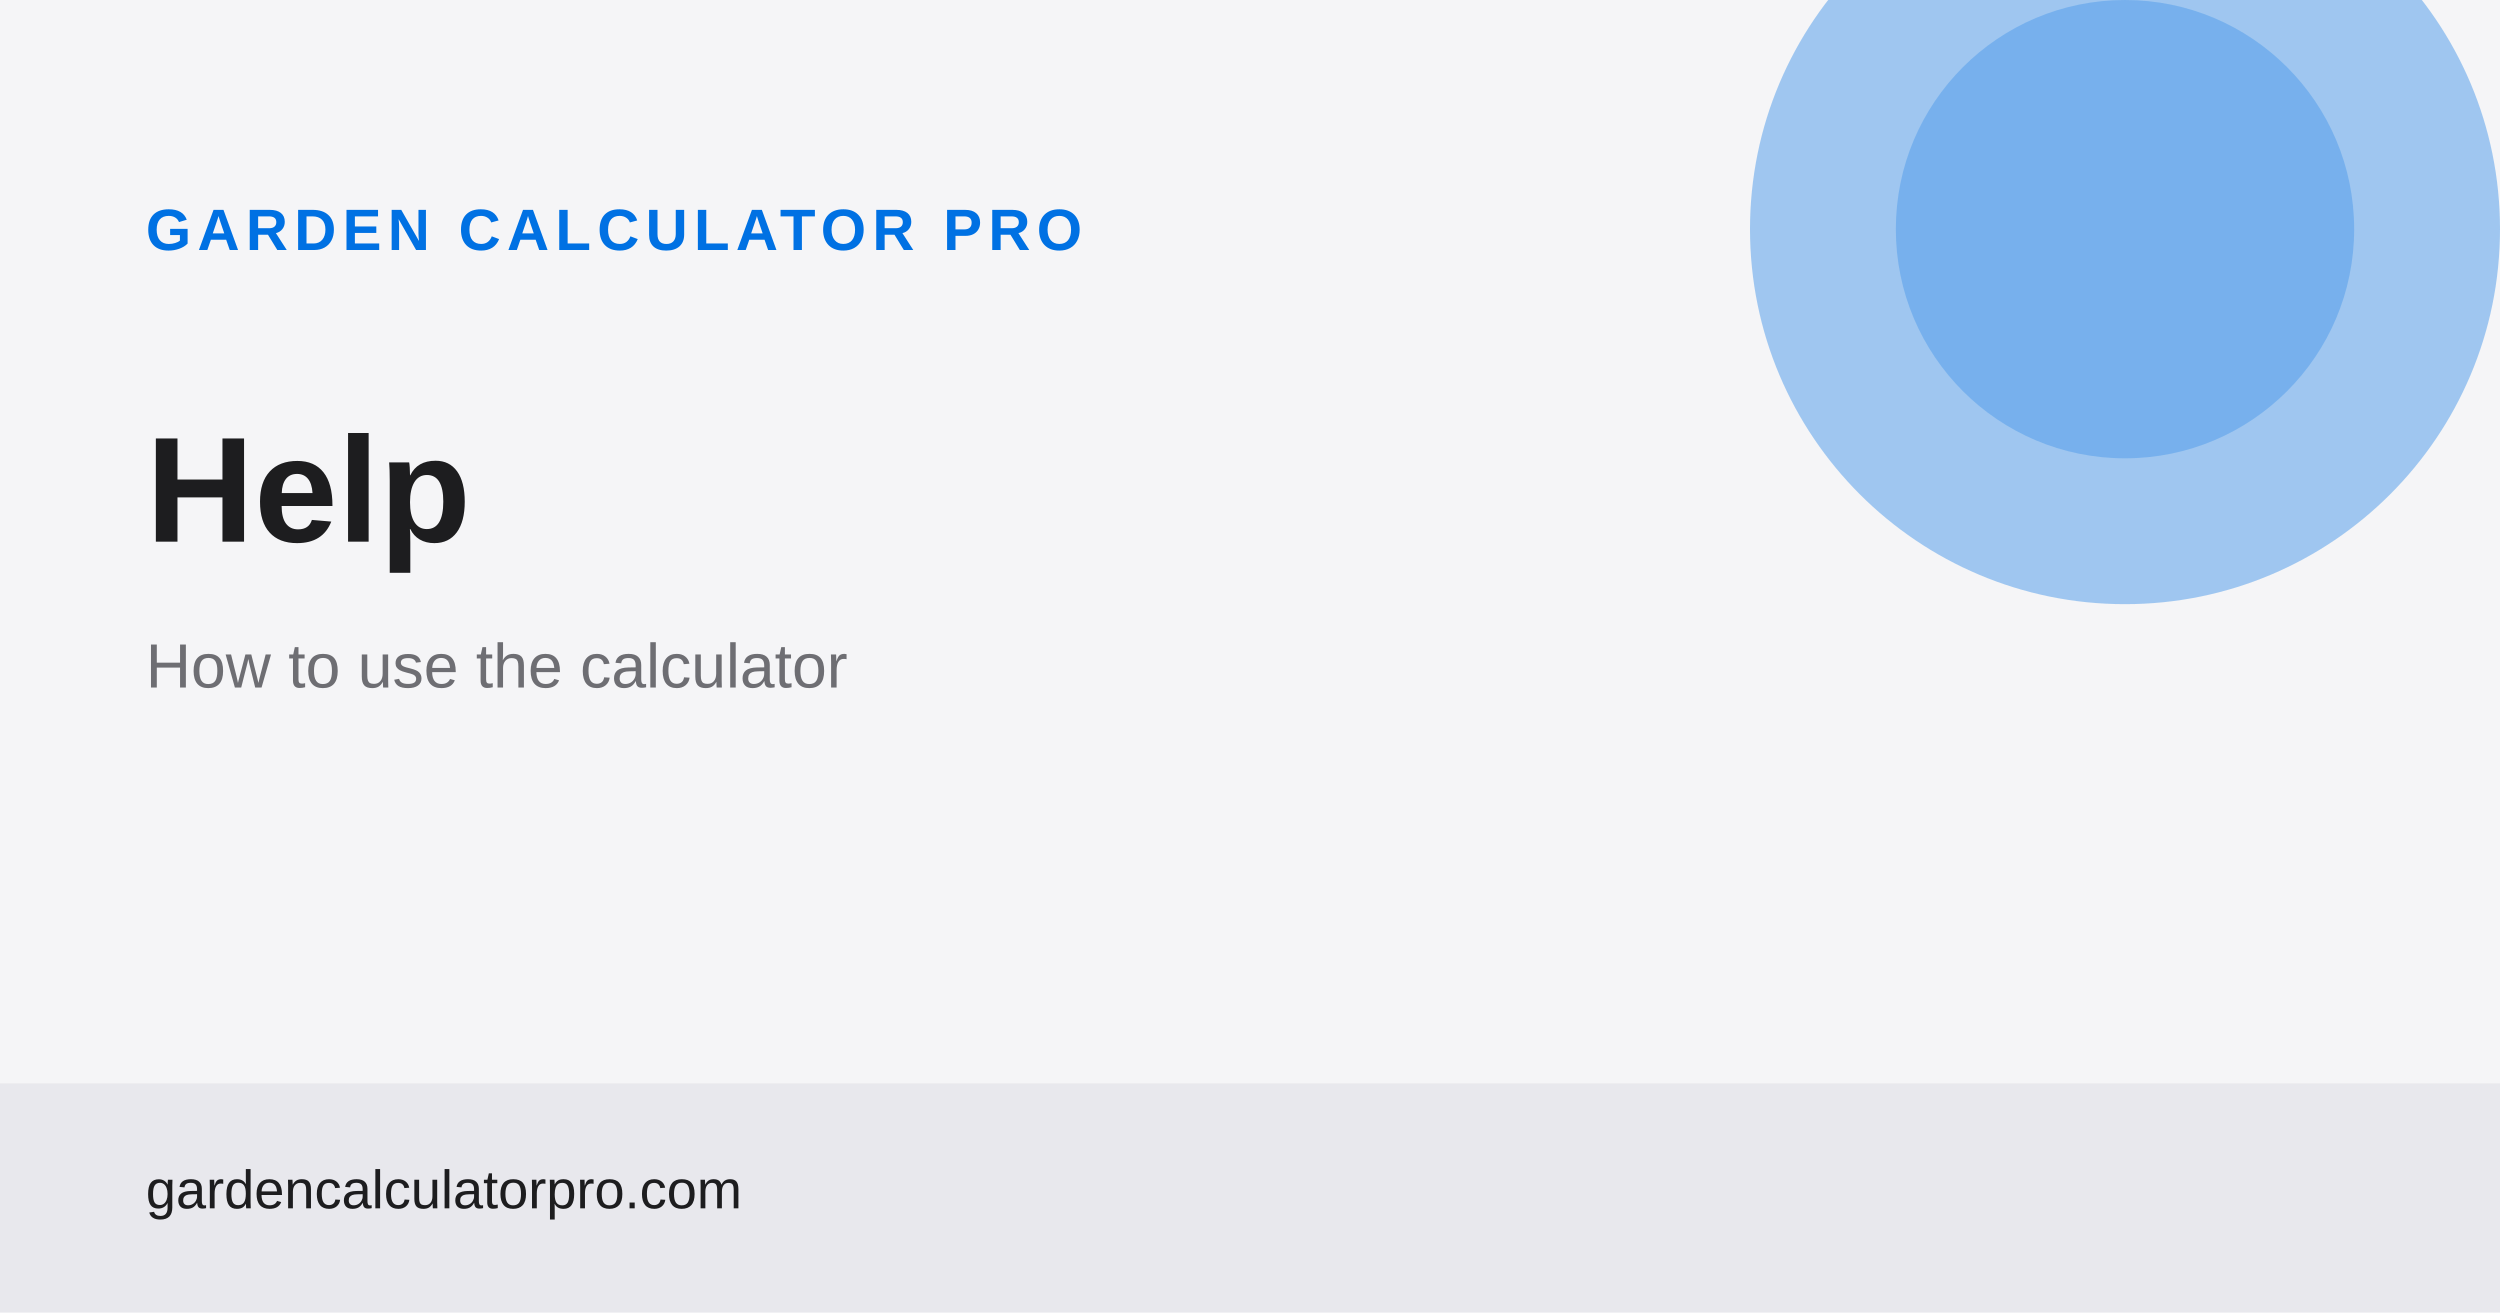
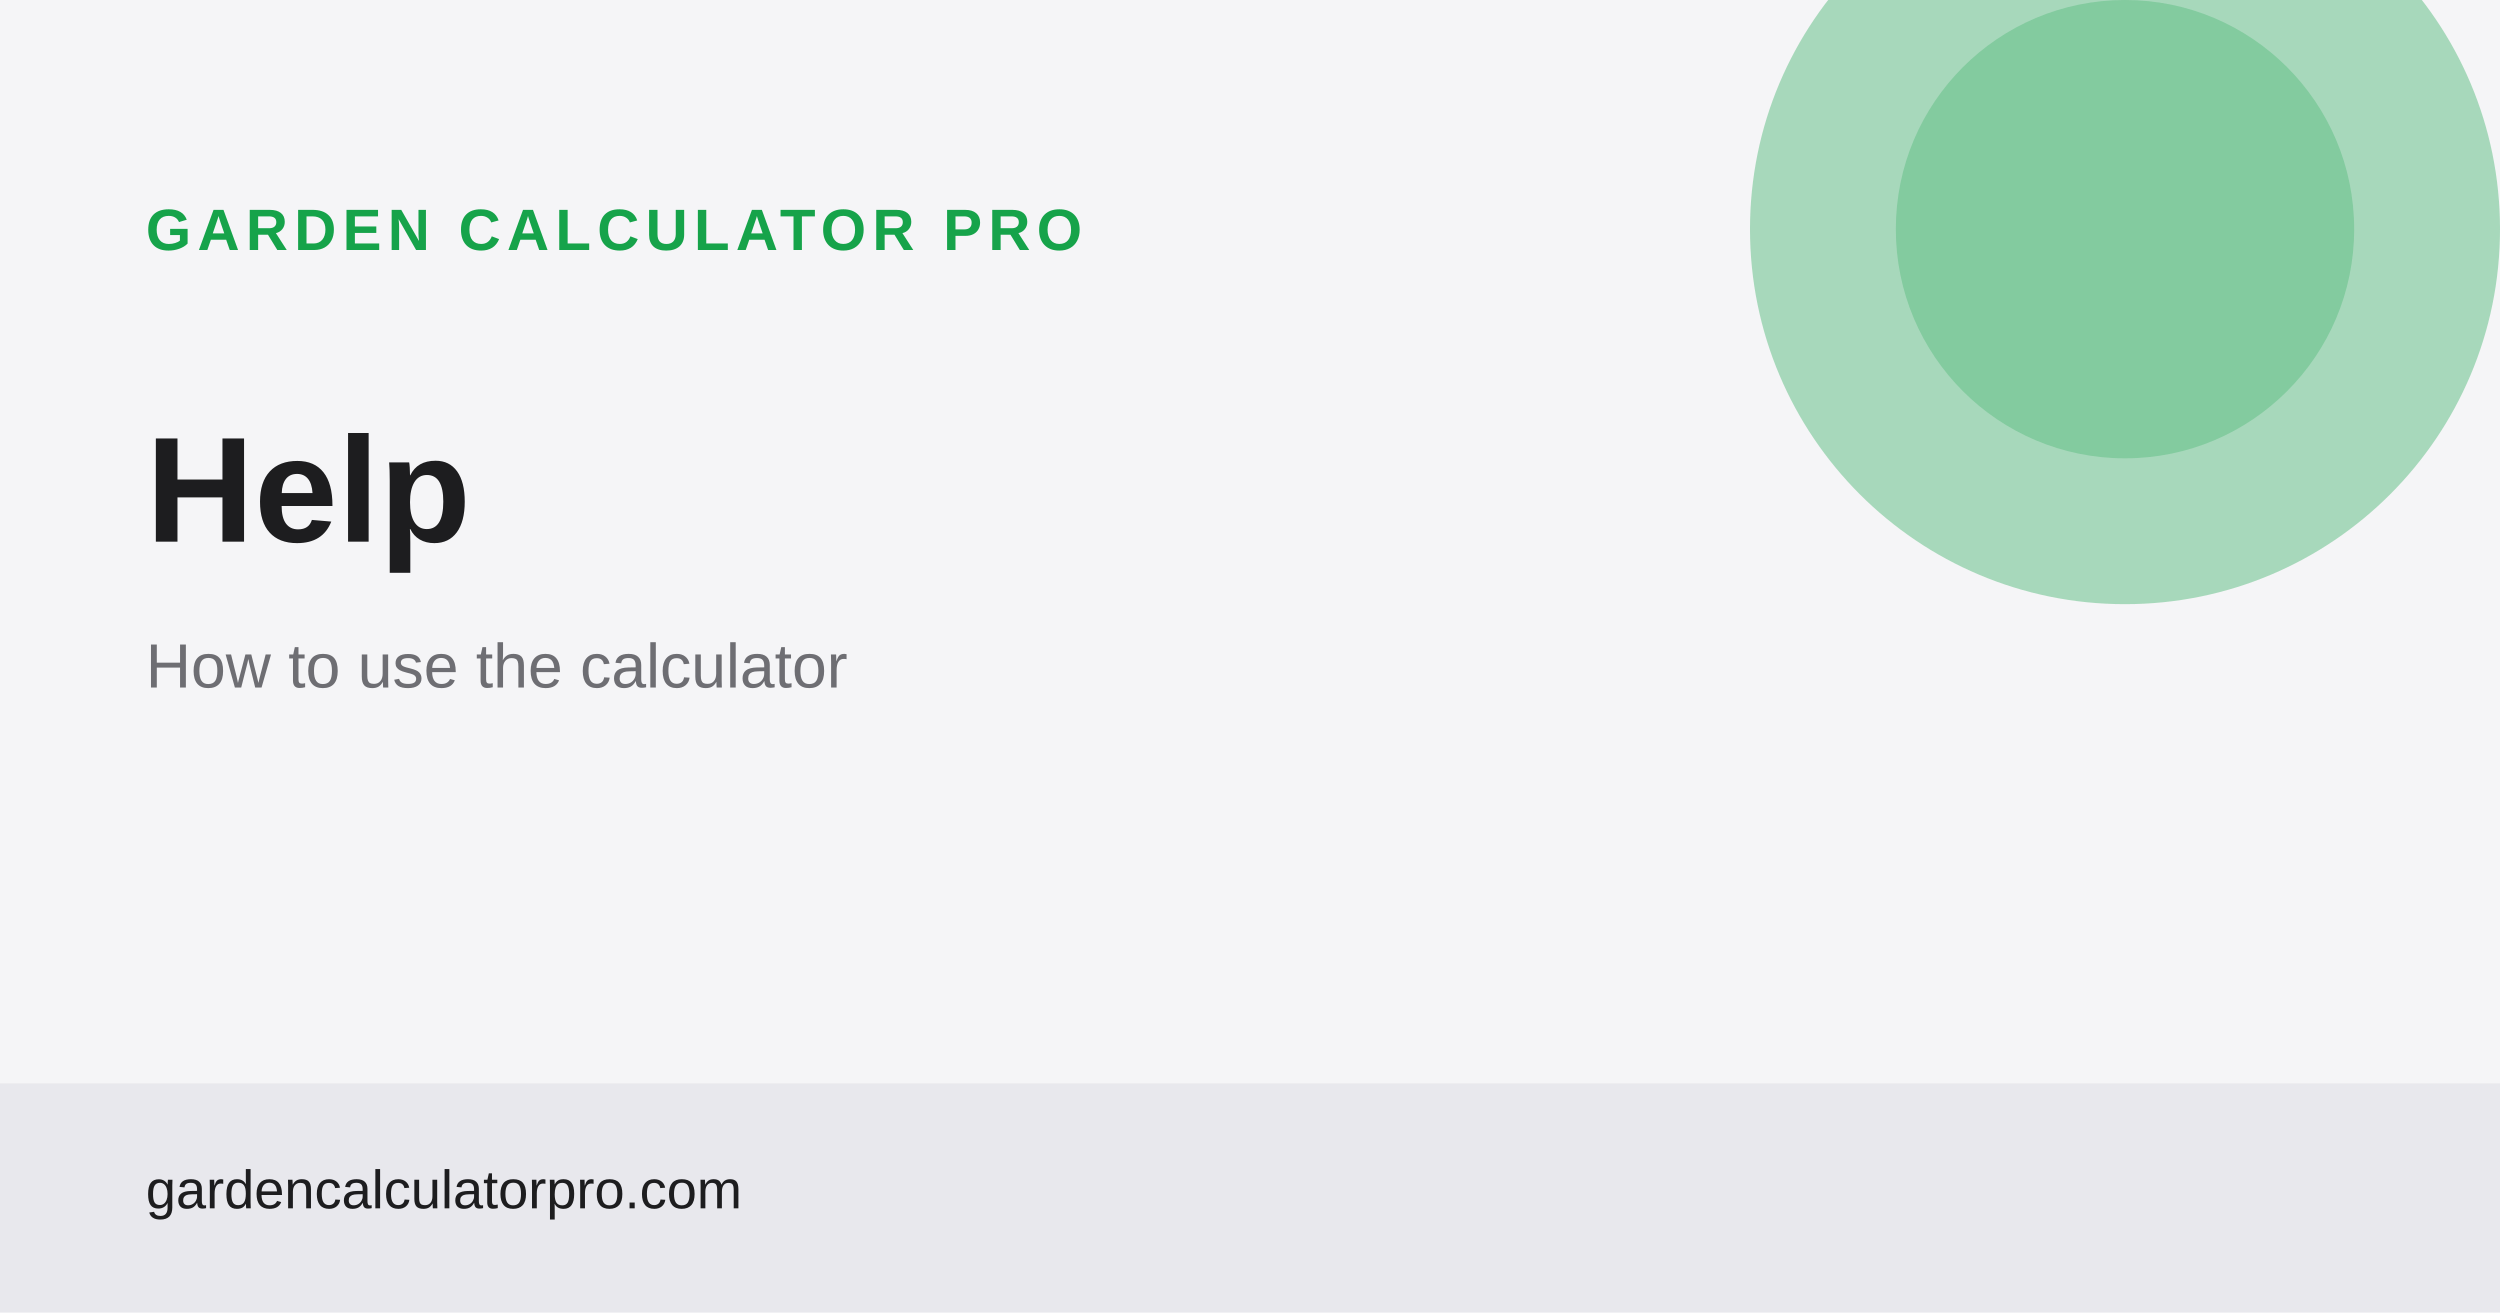
<svg xmlns="http://www.w3.org/2000/svg" width="1200" height="630" viewBox="0 0 1200 630" role="img" aria-label="Help">
  <rect width="1200" height="630" fill="#f5f5f7" />
-   <circle cx="1020" cy="110" r="180" fill="#0071e3" opacity="0.35" />
-   <circle cx="1020" cy="110" r="110" fill="#0071e3" opacity="0.25" />
+   <circle cx="1020" cy="110" r="180" fill="#16a34a" opacity="0.35" />
+   <circle cx="1020" cy="110" r="110" fill="#16a34a" opacity="0.25" />
  <rect x="0" y="520" width="1200" height="110" fill="#e8e8ed" />
-   <text x="70" y="120" font-family="Arial, Helvetica, sans-serif" font-size="28" font-weight="700" letter-spacing="3" fill="#0071e3">GARDEN CALCULATOR PRO</text>
+   <text x="70" y="120" font-family="Arial, Helvetica, sans-serif" font-size="28" font-weight="700" letter-spacing="3" fill="#16a34a">GARDEN CALCULATOR PRO</text>
  <text x="70" y="260" font-family="Arial, Helvetica, sans-serif" font-size="72" font-weight="800" fill="#1d1d1f">Help</text>
  <text x="70" y="330" font-family="Arial, Helvetica, sans-serif" font-size="30" fill="#6e6e73">How to use the calculator</text>
  <text x="70" y="580" font-family="Arial, Helvetica, sans-serif" font-size="26" fill="#1d1d1f">gardencalculatorpro.com</text>
</svg>
